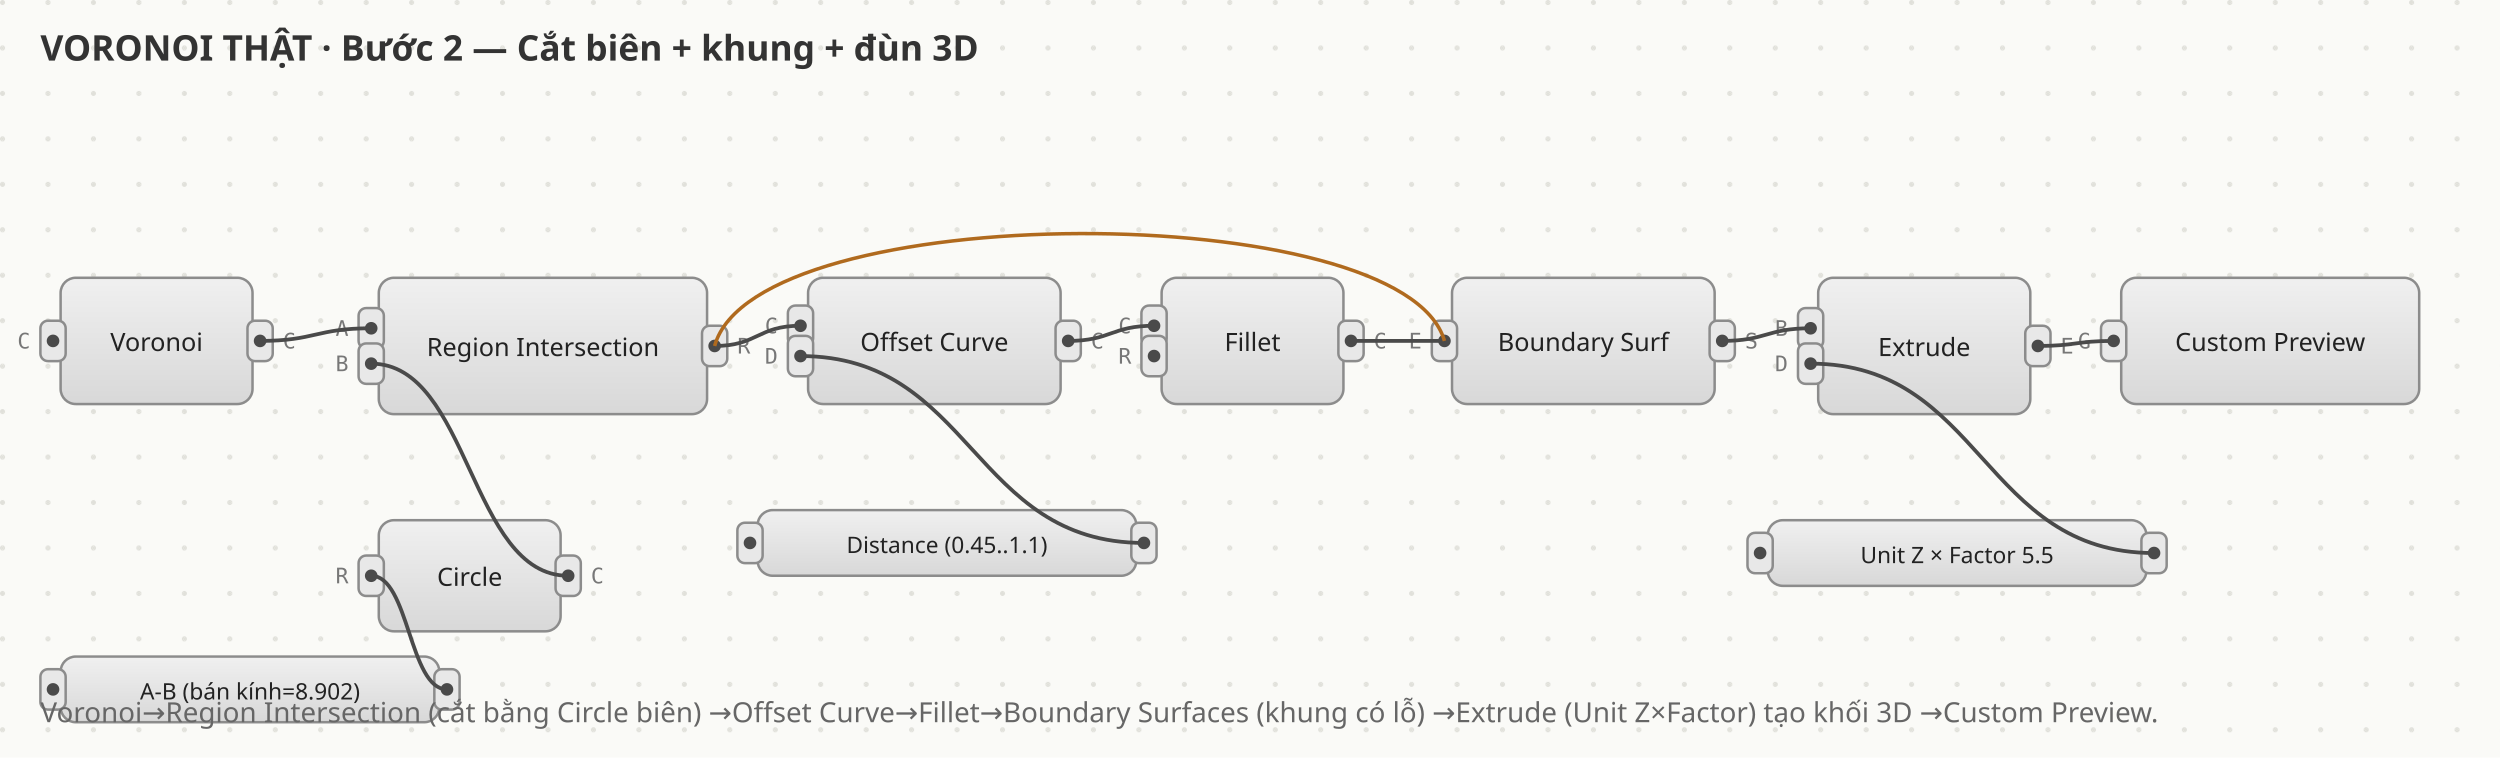
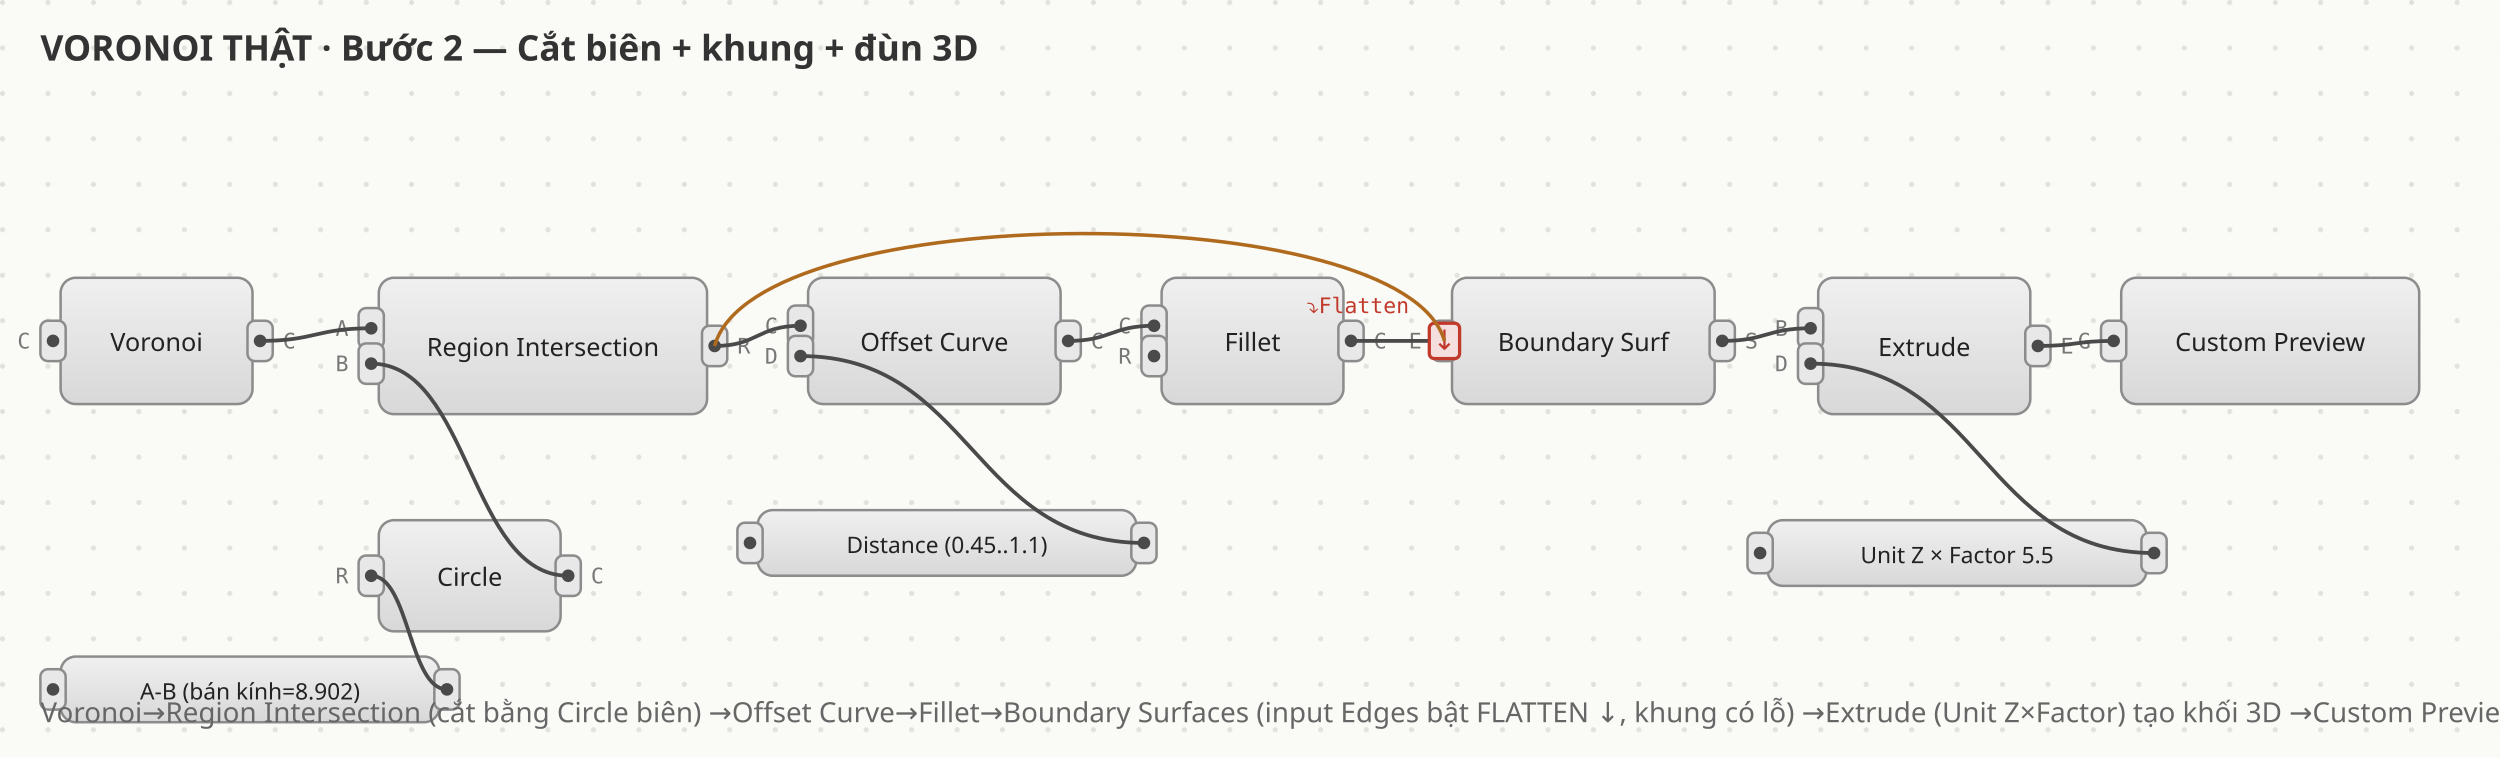
<svg xmlns="http://www.w3.org/2000/svg" width="990" height="300" viewBox="0 0 990 300" font-family="Segoe UI, sans-serif">
  <defs>
    <linearGradient id="ghBody" x1="0" y1="0" x2="0" y2="1">
      <stop offset="0%" stop-color="#F0F0F0" />
      <stop offset="100%" stop-color="#D8D8D8" />
    </linearGradient>
    <pattern id="dots" width="18" height="18" patternUnits="userSpaceOnUse">
      <circle cx="1" cy="1" r="1" fill="#E0E0DA" />
    </pattern>
  </defs>
  <rect x="0" y="0" width="990" height="300" fill="#FAFAF7" />
  <rect x="0" y="0" width="990" height="300" fill="url(#dots)" />
  <text x="16" y="24" font-size="14" font-weight="600" fill="#333">VORONOI THẬT · Bước 2 — Cắt biên + khung + đùn 3D</text>
  <g>
    <rect x="24" y="110" width="76" height="50" rx="6" fill="url(#ghBody)" stroke="#8C8C8C" stroke-width="1" />
    <text x="62.0" y="139.0" text-anchor="middle" font-family="Segoe UI, sans-serif" font-size="10" fill="#222">Voronoi</text>
    <rect x="16.0" y="127.0" width="10" height="16" rx="3" fill="#E8E8E8" stroke="#8C8C8C" />
    <circle cx="21.0" cy="135.0" r="2.5" fill="#4A4A4A" />
    <rect x="98.0" y="127.0" width="10" height="16" rx="3" fill="#E8E8E8" stroke="#8C8C8C" />
    <circle cx="103.0" cy="135.0" r="2.5" fill="#4A4A4A" />
  </g>
  <text x="12.0" y="138.0" text-anchor="end" font-family="Consolas, monospace" font-size="8.5" fill="#777">C</text>
  <text x="112.0" y="138.0" text-anchor="start" font-family="Consolas, monospace" font-size="8.5" fill="#777">C</text>
  <g>
    <rect x="150" y="110" width="130" height="54" rx="6" fill="url(#ghBody)" stroke="#8C8C8C" stroke-width="1" />
    <text x="215.0" y="141.0" text-anchor="middle" font-family="Segoe UI, sans-serif" font-size="10" fill="#222">Region Intersection</text>
    <rect x="142.0" y="122.0" width="10" height="16" rx="3" fill="#E8E8E8" stroke="#8C8C8C" />
    <circle cx="147.0" cy="130.0" r="2.5" fill="#4A4A4A" />
    <rect x="142.0" y="136.0" width="10" height="16" rx="3" fill="#E8E8E8" stroke="#8C8C8C" />
    <circle cx="147.0" cy="144.0" r="2.5" fill="#4A4A4A" />
    <rect x="278.0" y="129.0" width="10" height="16" rx="3" fill="#E8E8E8" stroke="#8C8C8C" />
    <circle cx="283.0" cy="137.0" r="2.5" fill="#4A4A4A" />
  </g>
  <text x="138.0" y="133.0" text-anchor="end" font-family="Consolas, monospace" font-size="8.5" fill="#777">A</text>
  <text x="138.0" y="147.0" text-anchor="end" font-family="Consolas, monospace" font-size="8.5" fill="#777">B</text>
  <text x="292.0" y="140.0" text-anchor="start" font-family="Consolas, monospace" font-size="8.5" fill="#777">R</text>
  <path d="M 103.0,135.0 C 125.0,135.0 125.0,130.0 147.0,130.0" stroke="#4A4A4A" stroke-width="1.5" fill="none" />
  <g>
    <rect x="320" y="110" width="100" height="50" rx="6" fill="url(#ghBody)" stroke="#8C8C8C" stroke-width="1" />
    <text x="370.0" y="139.0" text-anchor="middle" font-family="Segoe UI, sans-serif" font-size="10" fill="#222">Offset Curve</text>
    <rect x="312.0" y="121.0" width="10" height="16" rx="3" fill="#E8E8E8" stroke="#8C8C8C" />
    <circle cx="317.0" cy="129.0" r="2.5" fill="#4A4A4A" />
    <rect x="312.0" y="133.0" width="10" height="16" rx="3" fill="#E8E8E8" stroke="#8C8C8C" />
    <circle cx="317.0" cy="141.0" r="2.5" fill="#4A4A4A" />
    <rect x="418.0" y="127.0" width="10" height="16" rx="3" fill="#E8E8E8" stroke="#8C8C8C" />
    <circle cx="423.0" cy="135.0" r="2.5" fill="#4A4A4A" />
  </g>
  <text x="308.0" y="132.0" text-anchor="end" font-family="Consolas, monospace" font-size="8.5" fill="#777">C</text>
  <text x="308.0" y="144.0" text-anchor="end" font-family="Consolas, monospace" font-size="8.5" fill="#777">D</text>
  <text x="432.0" y="138.0" text-anchor="start" font-family="Consolas, monospace" font-size="8.5" fill="#777">C</text>
  <path d="M 283.0,137.0 C 300.0,137.0 300.0,129.0 317.0,129.0" stroke="#4A4A4A" stroke-width="1.5" fill="none" />
  <g>
    <rect x="460" y="110" width="72" height="50" rx="6" fill="url(#ghBody)" stroke="#8C8C8C" stroke-width="1" />
    <text x="496.0" y="139.0" text-anchor="middle" font-family="Segoe UI, sans-serif" font-size="10" fill="#222">Fillet</text>
    <rect x="452.0" y="121.0" width="10" height="16" rx="3" fill="#E8E8E8" stroke="#8C8C8C" />
    <circle cx="457.0" cy="129.0" r="2.5" fill="#4A4A4A" />
    <rect x="452.0" y="133.0" width="10" height="16" rx="3" fill="#E8E8E8" stroke="#8C8C8C" />
    <circle cx="457.0" cy="141.0" r="2.5" fill="#4A4A4A" />
    <rect x="530.0" y="127.0" width="10" height="16" rx="3" fill="#E8E8E8" stroke="#8C8C8C" />
    <circle cx="535.0" cy="135.0" r="2.5" fill="#4A4A4A" />
  </g>
  <text x="448.0" y="132.0" text-anchor="end" font-family="Consolas, monospace" font-size="8.5" fill="#777">C</text>
  <text x="448.0" y="144.0" text-anchor="end" font-family="Consolas, monospace" font-size="8.5" fill="#777">R</text>
  <text x="544.0" y="138.0" text-anchor="start" font-family="Consolas, monospace" font-size="8.5" fill="#777">C</text>
  <path d="M 423.0,135.0 C 440.0,135.0 440.0,129.0 457.0,129.0" stroke="#4A4A4A" stroke-width="1.5" fill="none" />
  <g>
    <rect x="575" y="110" width="104" height="50" rx="6" fill="url(#ghBody)" stroke="#8C8C8C" stroke-width="1" />
    <text x="627.0" y="139.0" text-anchor="middle" font-family="Segoe UI, sans-serif" font-size="10" fill="#222">Boundary Surf</text>
    <rect x="567.0" y="127.0" width="10" height="16" rx="3" fill="#E8E8E8" stroke="#8C8C8C" />
    <circle cx="572.0" cy="135.0" r="2.5" fill="#4A4A4A" />
    <rect x="677.0" y="127.0" width="10" height="16" rx="3" fill="#E8E8E8" stroke="#8C8C8C" />
    <circle cx="682.0" cy="135.0" r="2.5" fill="#4A4A4A" />
  </g>
  <text x="563.0" y="138.0" text-anchor="end" font-family="Consolas, monospace" font-size="8.5" fill="#777">E</text>
  <text x="691.0" y="138.0" text-anchor="start" font-family="Consolas, monospace" font-size="8.5" fill="#777">S</text>
  <path d="M 535.0,135.0 C 553.5,135.0 553.5,135.0 572.0,135.0" stroke="#4A4A4A" stroke-width="1.5" fill="none" />
+   <rect x="566.0" y="128.0" width="12" height="14" rx="2" fill="#f4dede" stroke="#c0392b" stroke-width="1.3" />
+   <text x="572.0" y="138.5" text-anchor="middle" font-family="Segoe UI" font-size="11" fill="#c0392b">↓</text>
+   <text x="558.0" y="124.0" text-anchor="end" font-family="Consolas, monospace" font-size="8.5" fill="#c0392b">⤵Flatten</text>
  <path d="M 283.0,137.0 C 299.0,78.0 556.0,78.0 572.0,135.0" stroke="#b06a1e" stroke-width="1.4" fill="none" />
  <g>
    <rect x="720" y="110" width="84" height="54" rx="6" fill="url(#ghBody)" stroke="#8C8C8C" stroke-width="1" />
    <text x="762.0" y="141.0" text-anchor="middle" font-family="Segoe UI, sans-serif" font-size="10" fill="#222">Extrude</text>
    <rect x="712.0" y="122.0" width="10" height="16" rx="3" fill="#E8E8E8" stroke="#8C8C8C" />
    <circle cx="717.0" cy="130.0" r="2.5" fill="#4A4A4A" />
    <rect x="712.0" y="136.0" width="10" height="16" rx="3" fill="#E8E8E8" stroke="#8C8C8C" />
    <circle cx="717.0" cy="144.0" r="2.5" fill="#4A4A4A" />
    <rect x="802.0" y="129.0" width="10" height="16" rx="3" fill="#E8E8E8" stroke="#8C8C8C" />
    <circle cx="807.0" cy="137.0" r="2.5" fill="#4A4A4A" />
  </g>
  <text x="708.0" y="133.0" text-anchor="end" font-family="Consolas, monospace" font-size="8.5" fill="#777">B</text>
  <text x="708.0" y="147.0" text-anchor="end" font-family="Consolas, monospace" font-size="8.5" fill="#777">D</text>
  <text x="816.0" y="140.0" text-anchor="start" font-family="Consolas, monospace" font-size="8.5" fill="#777">E</text>
  <path d="M 682.0,135.0 C 699.5,135.0 699.5,130.0 717.0,130.0" stroke="#4A4A4A" stroke-width="1.5" fill="none" />
  <g>
    <rect x="840" y="110" width="118" height="50" rx="6" fill="url(#ghBody)" stroke="#8C8C8C" stroke-width="1" />
    <text x="899.0" y="139.0" text-anchor="middle" font-family="Segoe UI, sans-serif" font-size="10" fill="#222">Custom Preview</text>
    <rect x="832.0" y="127.0" width="10" height="16" rx="3" fill="#E8E8E8" stroke="#8C8C8C" />
    <circle cx="837.0" cy="135.0" r="2.5" fill="#4A4A4A" />
  </g>
  <text x="828.0" y="138.0" text-anchor="end" font-family="Consolas, monospace" font-size="8.5" fill="#777">G</text>
  <path d="M 807.0,137.0 C 822.0,137.0 822.0,135.0 837.0,135.0" stroke="#4A4A4A" stroke-width="1.5" fill="none" />
  <g>
    <rect x="150" y="206" width="72" height="44" rx="6" fill="url(#ghBody)" stroke="#8C8C8C" stroke-width="1" />
    <text x="186.0" y="232.0" text-anchor="middle" font-family="Segoe UI, sans-serif" font-size="10" fill="#222">Circle</text>
    <rect x="142.0" y="220.0" width="10" height="16" rx="3" fill="#E8E8E8" stroke="#8C8C8C" />
    <circle cx="147.0" cy="228.0" r="2.5" fill="#4A4A4A" />
    <rect x="220.0" y="220.0" width="10" height="16" rx="3" fill="#E8E8E8" stroke="#8C8C8C" />
    <circle cx="225.0" cy="228.0" r="2.5" fill="#4A4A4A" />
  </g>
  <text x="138.0" y="231.0" text-anchor="end" font-family="Consolas, monospace" font-size="8.5" fill="#777">R</text>
  <text x="234.0" y="231.0" text-anchor="start" font-family="Consolas, monospace" font-size="8.5" fill="#777">C</text>
  <path d="M 225.0,228.0 C 186.0,228.0 186.0,144.0 147.0,144.0" stroke="#4A4A4A" stroke-width="1.5" fill="none" />
  <g>
    <rect x="24" y="260" width="150" height="26" rx="6" fill="url(#ghBody)" stroke="#8C8C8C" stroke-width="1" />
    <text x="99.0" y="277.0" text-anchor="middle" font-family="Segoe UI, sans-serif" font-size="9" fill="#222">A-B (bán kính=8.902)</text>
    <rect x="16.0" y="265.0" width="10" height="16" rx="3" fill="#E8E8E8" stroke="#8C8C8C" />
    <circle cx="21.0" cy="273.0" r="2.5" fill="#4A4A4A" />
    <rect x="172.0" y="265.0" width="10" height="16" rx="3" fill="#E8E8E8" stroke="#8C8C8C" />
    <circle cx="177.0" cy="273.0" r="2.5" fill="#4A4A4A" />
  </g>
  <path d="M 177.0,273.0 C 162.0,273.0 162.0,228.0 147.0,228.0" stroke="#4A4A4A" stroke-width="1.5" fill="none" />
  <g>
    <rect x="300" y="202" width="150" height="26" rx="6" fill="url(#ghBody)" stroke="#8C8C8C" stroke-width="1" />
    <text x="375.0" y="219.0" text-anchor="middle" font-family="Segoe UI, sans-serif" font-size="9" fill="#222">Distance (0.45..1.1)</text>
    <rect x="292.0" y="207.0" width="10" height="16" rx="3" fill="#E8E8E8" stroke="#8C8C8C" />
    <circle cx="297.0" cy="215.0" r="2.5" fill="#4A4A4A" />
    <rect x="448.0" y="207.0" width="10" height="16" rx="3" fill="#E8E8E8" stroke="#8C8C8C" />
    <circle cx="453.0" cy="215.0" r="2.5" fill="#4A4A4A" />
  </g>
  <path d="M 453.0,215.0 C 385.0,215.0 385.0,141.0 317.0,141.0" stroke="#4A4A4A" stroke-width="1.5" fill="none" />
  <g>
    <rect x="700" y="206" width="150" height="26" rx="6" fill="url(#ghBody)" stroke="#8C8C8C" stroke-width="1" />
    <text x="775.0" y="223.0" text-anchor="middle" font-family="Segoe UI, sans-serif" font-size="9" fill="#222">Unit Z × Factor 5.5</text>
    <rect x="692.0" y="211.0" width="10" height="16" rx="3" fill="#E8E8E8" stroke="#8C8C8C" />
    <circle cx="697.0" cy="219.0" r="2.5" fill="#4A4A4A" />
    <rect x="848.0" y="211.0" width="10" height="16" rx="3" fill="#E8E8E8" stroke="#8C8C8C" />
    <circle cx="853.0" cy="219.0" r="2.5" fill="#4A4A4A" />
  </g>
  <path d="M 853.0,219.0 C 785.0,219.0 785.0,144.0 717.0,144.0" stroke="#4A4A4A" stroke-width="1.5" fill="none" />
-   <text x="16" y="286" font-family="Segoe UI" font-size="11" fill="#666">Voronoi→Region Intersection (cắt bằng Circle biên) →Offset Curve→Fillet→Boundary Surfaces (khung có lỗ) →Extrude (Unit Z×Factor) tạo khối 3D →Custom Preview.</text>
+   <text x="16" y="286" font-family="Segoe UI" font-size="11" fill="#666">Voronoi→Region Intersection (cắt bằng Circle biên) →Offset Curve→Fillet→Boundary Surfaces (input Edges bật FLATTEN ↓, khung có lỗ) →Extrude (Unit Z×Factor) tạo khối 3D →Custom Preview.</text>
</svg>
